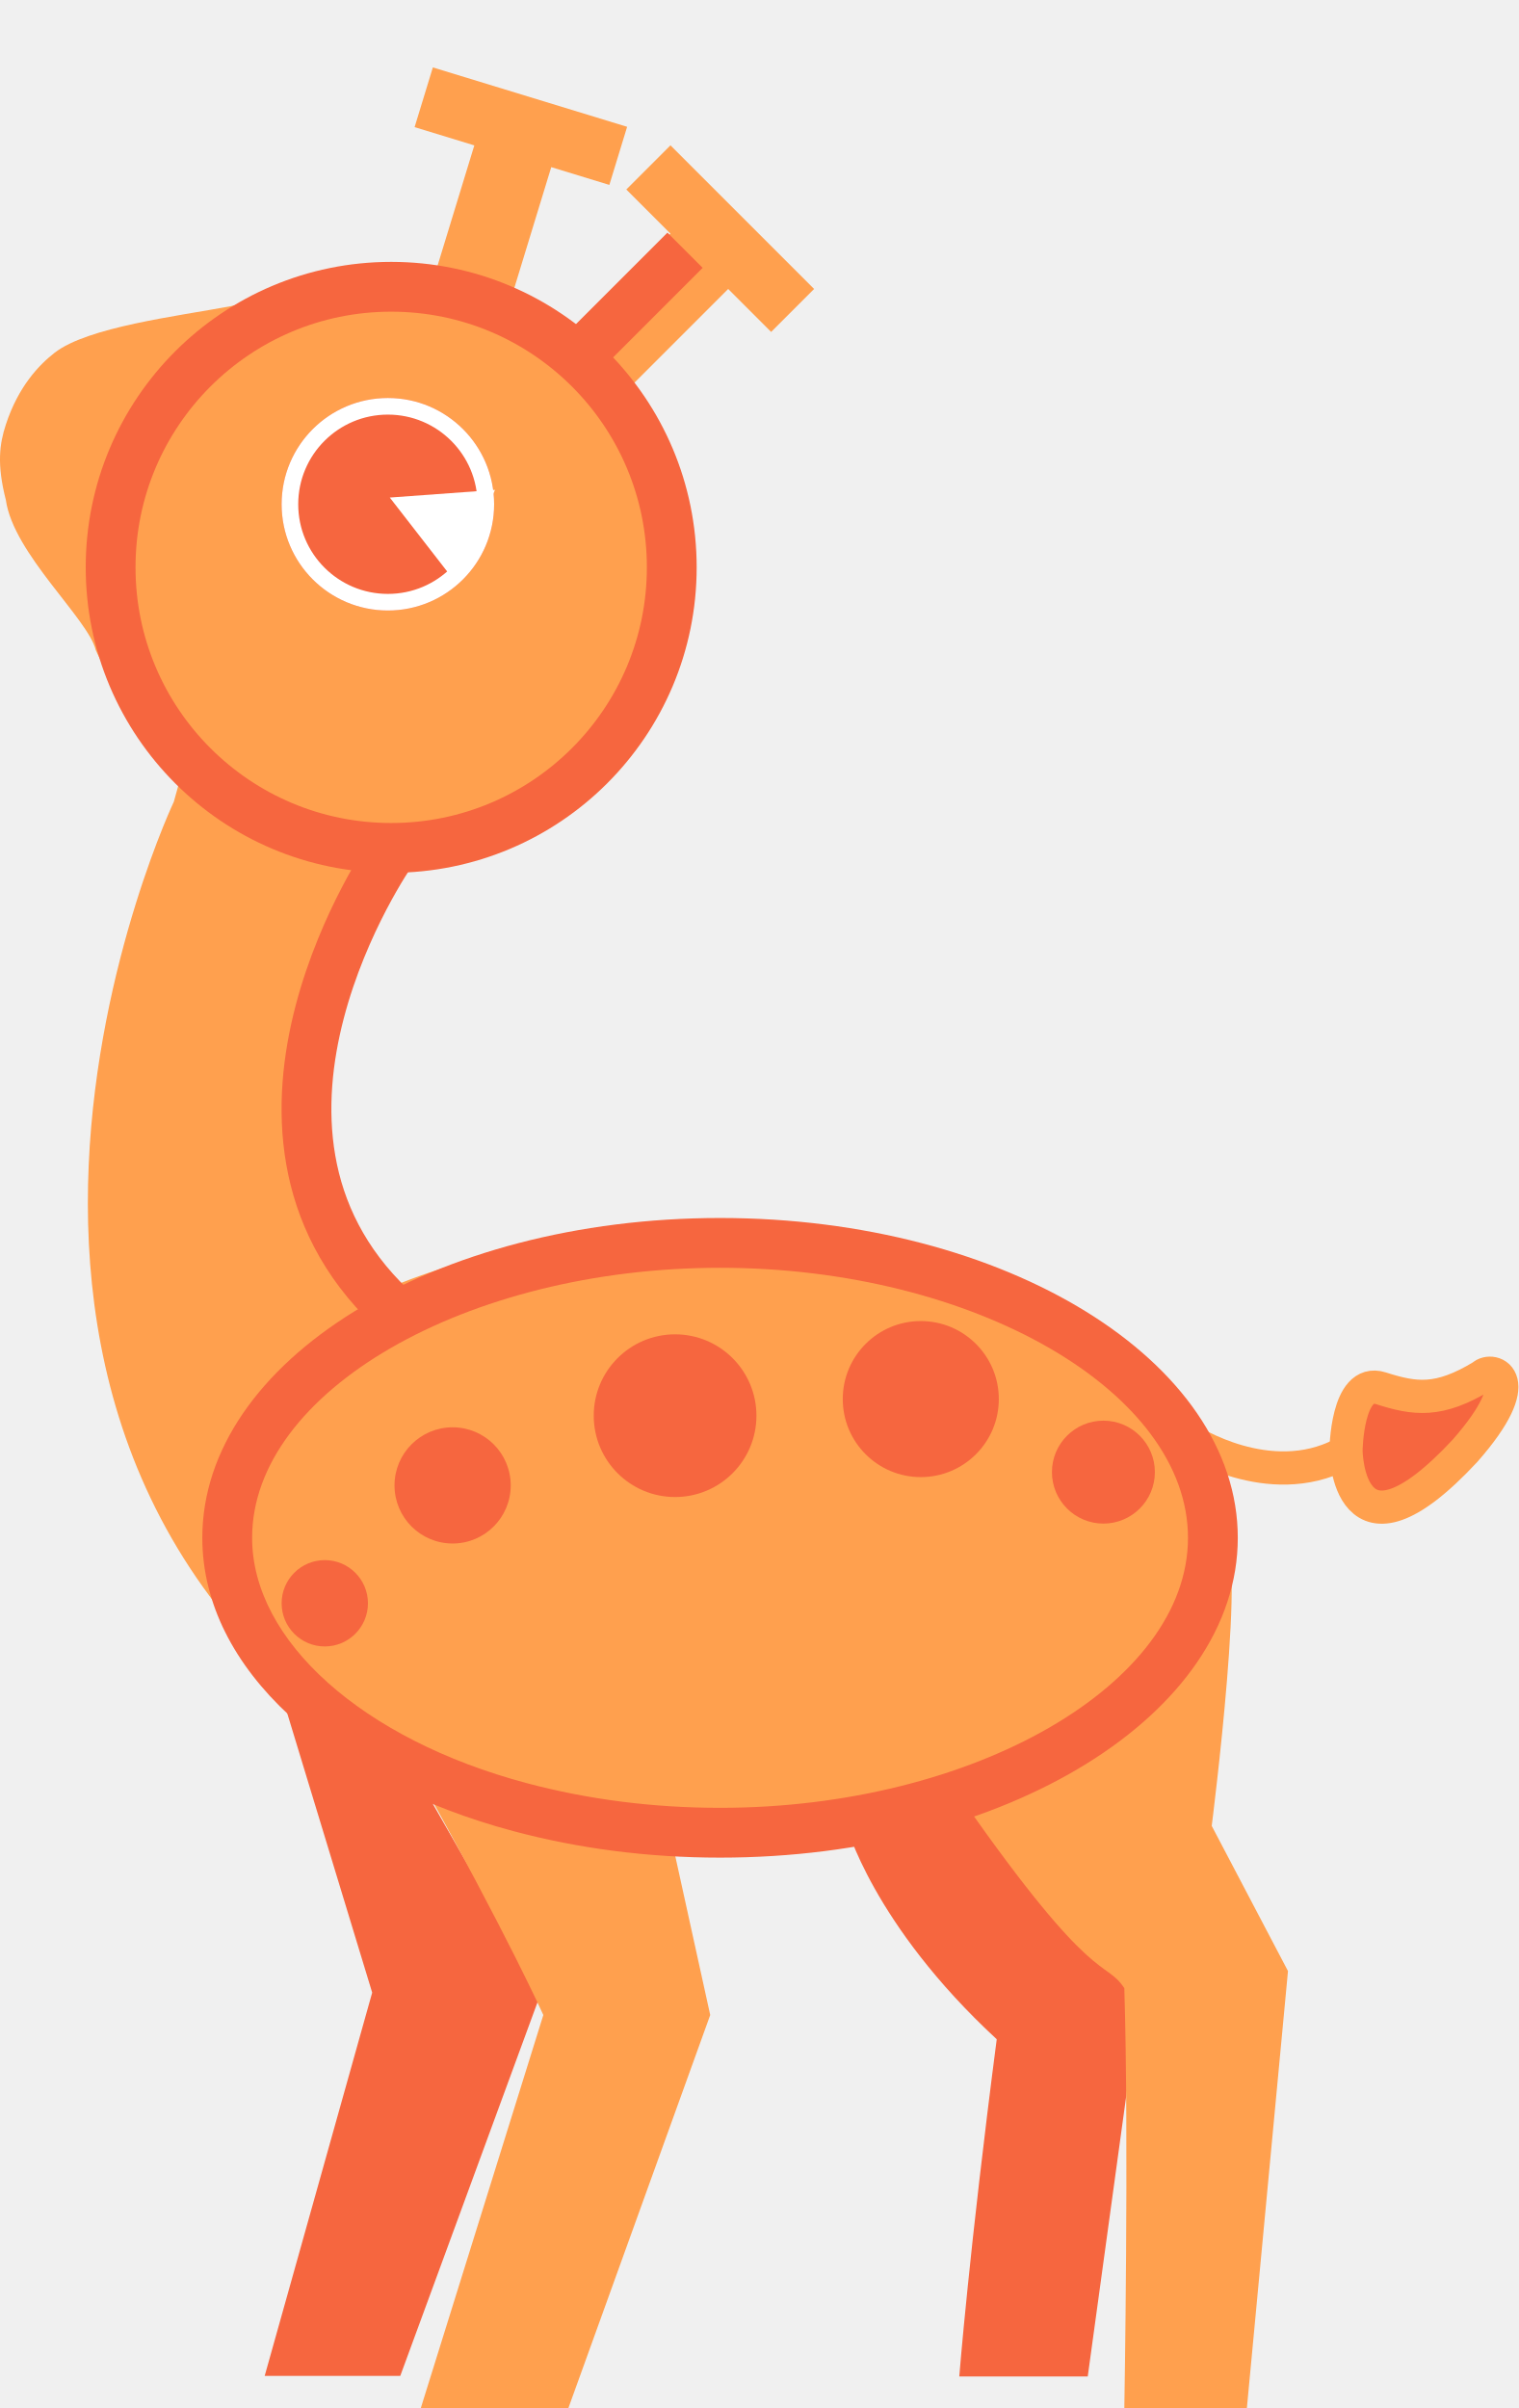
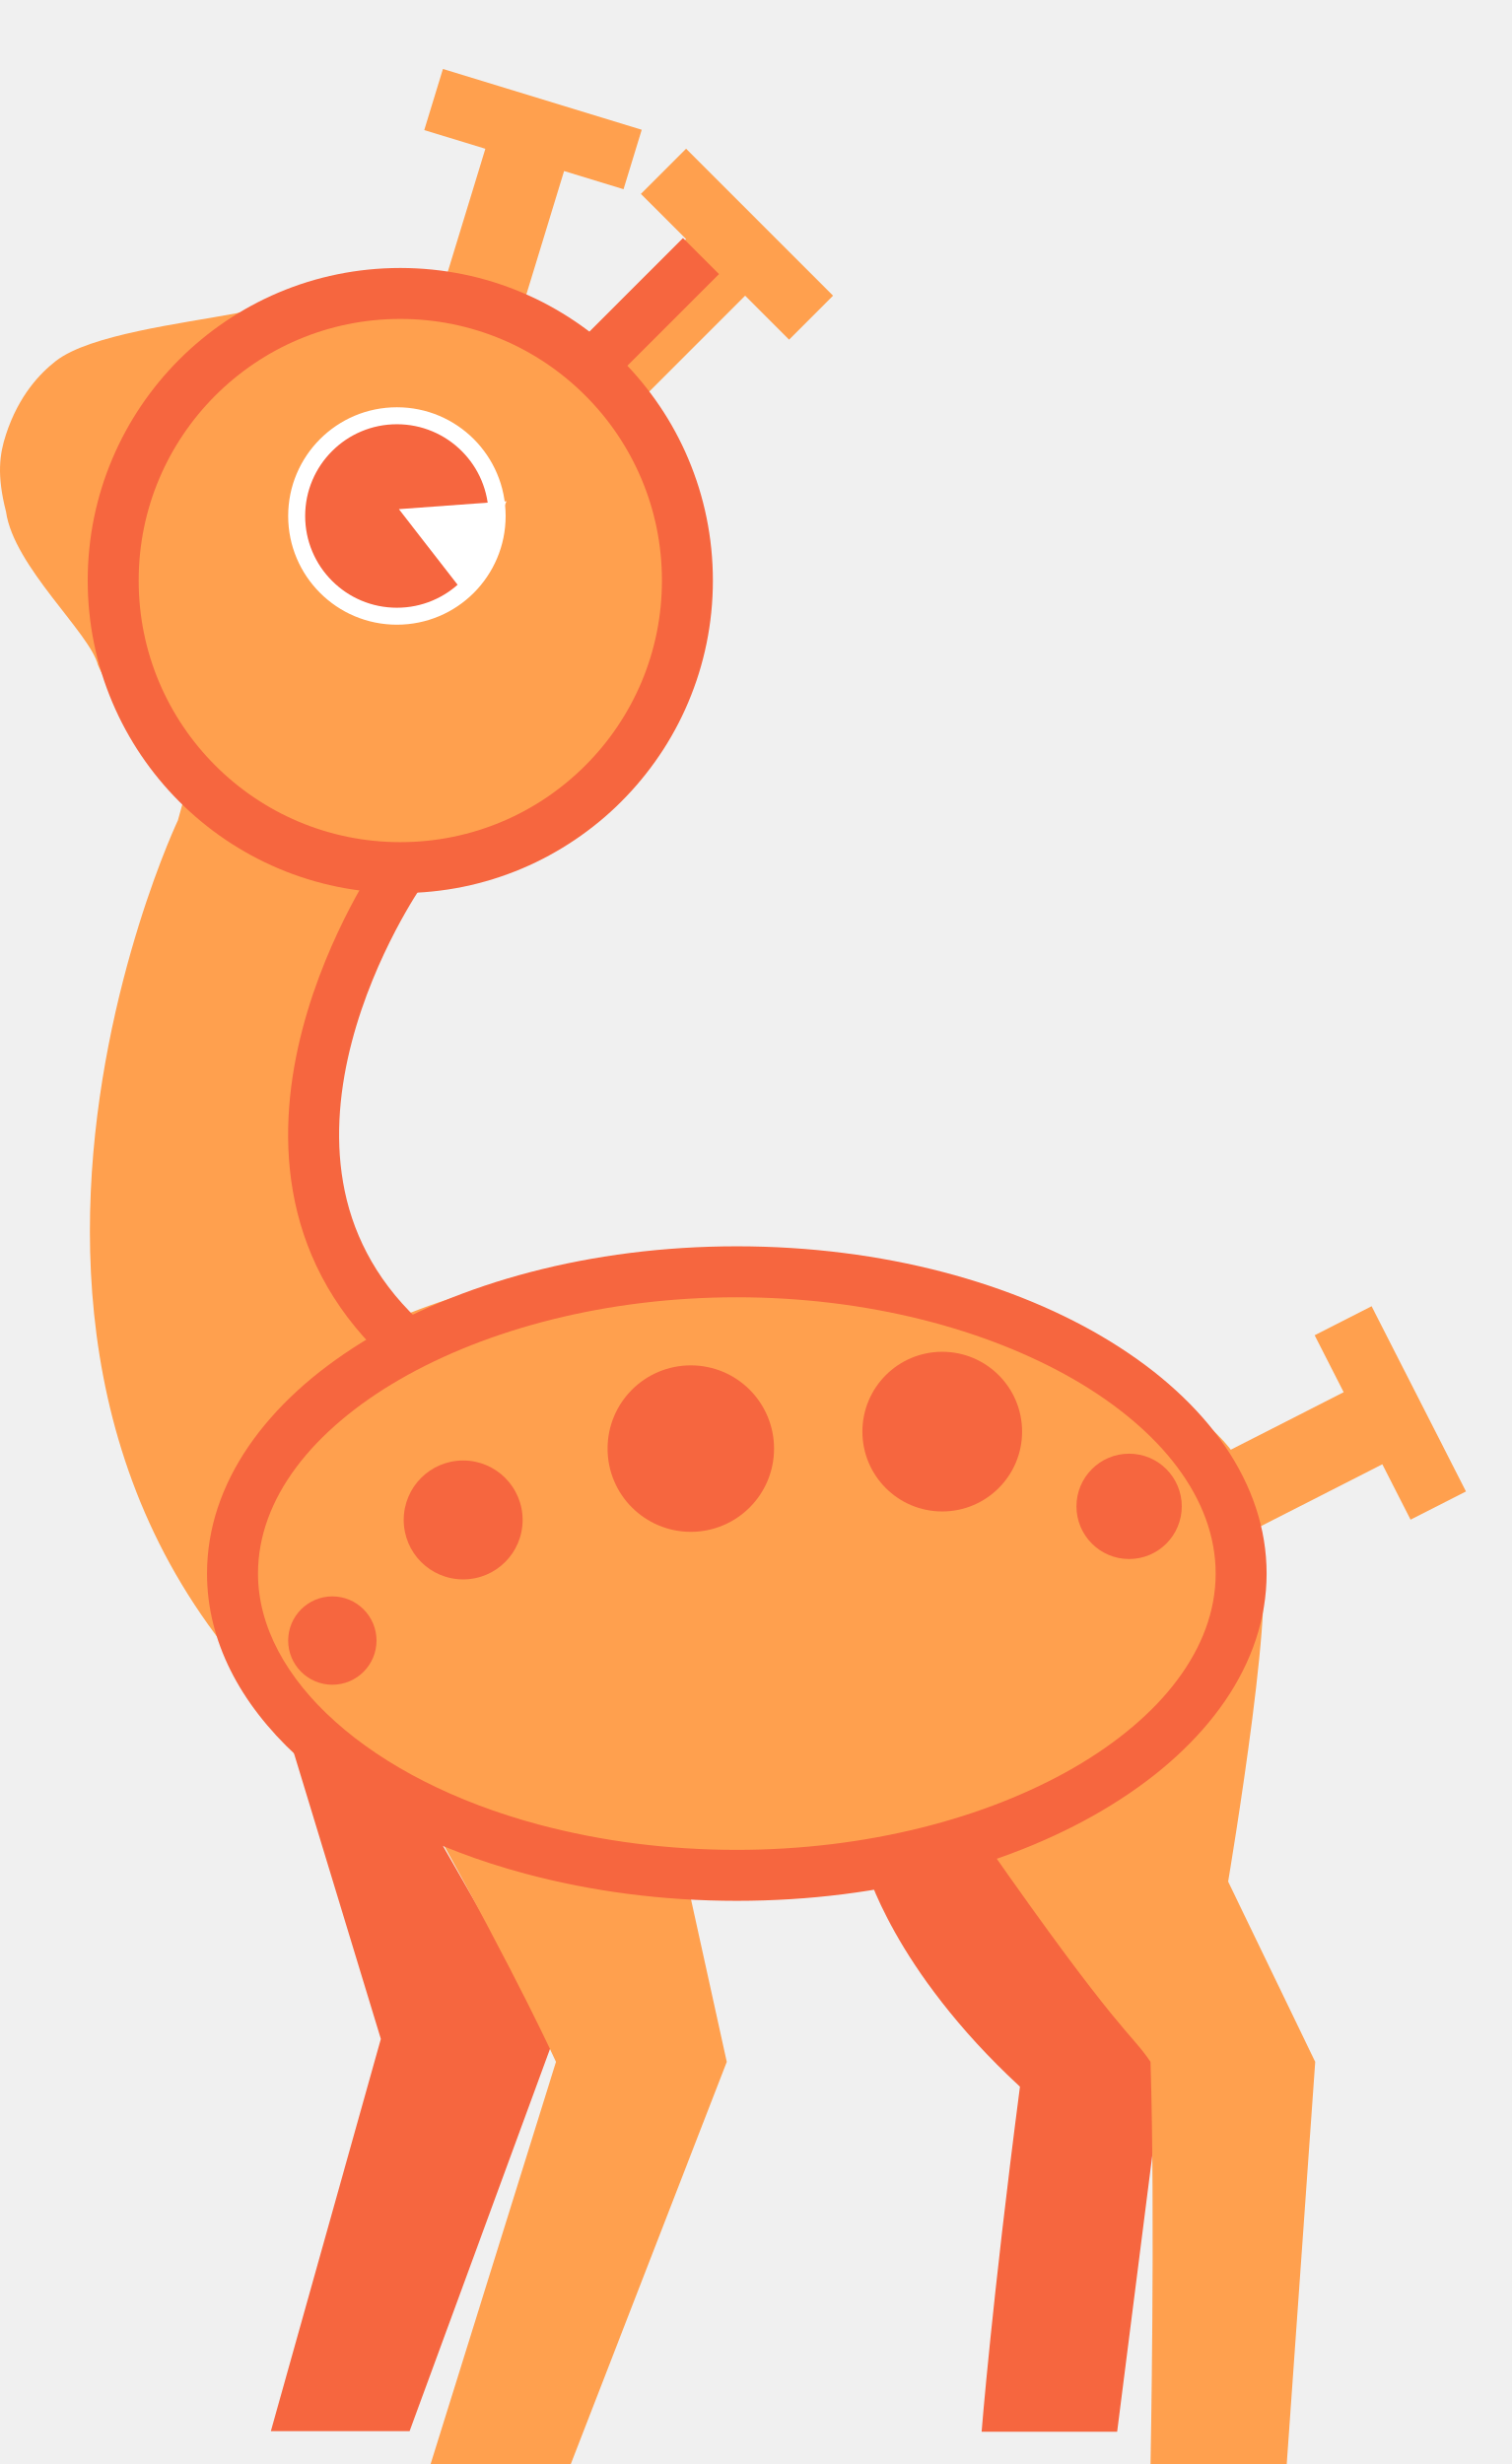
- <svg xmlns="http://www.w3.org/2000/svg" width="457.289" height="725.238" viewBox="0 0 457.289 725.238">
-   <g id="Grupo_21" data-name="Grupo 21" transform="translate(1966.816 744.872)">
-     <path id="Trazado_27" data-name="Trazado 27" d="M-1794.5-644.893l29.608-29.608-13.3-13.3,13.3-13.3,43.261,43.261-12.94,12.94-12.94-12.94-30.678,30.678Z" fill="#ffa04e" />
-     <path id="Trazado_23" data-name="Trazado 23" d="M-1881.649-233.275l26.924,88.533L-1887.1-29.307h40.834l42.4-115.435-42.4-73.927Z" fill="#f6663f" />
-     <path id="Trazado_24" data-name="Trazado 24" d="M-1712.047-195.493s7.941,30.151,45.418,64.8c-8.288,63.666-11.278,101.554-11.278,101.554h38.689l16.259-118.5-54.948-65.537Z" fill="#f6663f" />
-     <path id="Trazado_22" data-name="Trazado 22" d="M-1913.476-505.35c1.532-3.346-94.665,196.685,74.4,294.575,26.262,47.065,36.893,70.784,36.893,70.784l-36.893,118.357h44.45l42.708-118.357-11.675-53.074a563.734,563.734,0,0,0,87.547-11.839c39.972,57.276,42.84,47.869,48.845,56.82,1.412,45.585,0,126.45,0,126.45h36.911l12.379-131.6-22.967-43.72s11.236-88.074,3.016-86.157c-10.746-23.759,20.3-28.058-51.928-71.354-49.837-29.875-116.928-26.328-162.792-15.835-20.372,4.661-36.587,10.753-44.981,15.835-21.157-28.686-24.973-96.371,13.487-136.433,6.884-7.171,30.651-1.563,55.34-24.928,4.382-4.946,14.056-6.631,25.143-42.341,10.847-23.817-12.947-70.954-12.947-70.954s-5.606-5.931-11.406-11.492a69.477,69.477,0,0,0-8.978-7.654c-2.188-1.336-4.7-4-9.563-6.392-2.433-1.193-8.224-1.049-8.721-4.036-1.075-6.466-17.1-7.6-21.8-7.434-8.259.287-15.673-.854-24.309,0-13.152,1.3-21.851,9.009-34.987,11.47-16.233,3.041-43.114,6.278-53.079,14.038-4.618,3.6-10.887,10.07-14.666,21.61-1.917,5.848-2.763,11.9,0,22.739,2.288,16.176,24.719,35.7,27.067,45.158,6.5,15.295,28.018,32.181,27.371,31.811" transform="translate(-1 2)" fill="#ffa04e" />
-     <g id="Grupo_18" data-name="Grupo 18">
+ <svg xmlns="http://www.w3.org/2000/svg" width="444.826" height="725.238" viewBox="0 0 444.826 725.238">
+   <g id="Grupo_21" data-name="Grupo 21" transform="translate(1925 730)">
+     <path id="Trazado_29" data-name="Trazado 29" d="M-1794.5-644.893l29.608-29.608-13.3-13.3,13.3-13.3,43.261,43.261-12.94,12.94-12.94-12.94-30.678,30.678Z" transform="translate(-59.456 866.64) rotate(18)" fill="#ffa04e" />
+     <path id="Trazado_27" data-name="Trazado 27" d="M-1794.5-644.893l29.608-29.608-13.3-13.3,13.3-13.3,43.261,43.261-12.94,12.94-12.94-12.94-30.678,30.678Z" transform="translate(41.816 14.872)" fill="#ffa04e" />
+     <path id="Trazado_23" data-name="Trazado 23" d="M-1881.649-233.275l26.924,88.533L-1887.1-29.307h40.834l42.4-115.435-42.4-73.927Z" transform="translate(41.816 14.872)" fill="#f6663f" />
+     <path id="Trazado_24" data-name="Trazado 24" d="M-1712.047-195.493s7.941,30.151,45.418,64.8c-8.288,63.666-11.278,101.554-11.278,101.554h39.889l15.059-118.5-54.948-65.537Z" transform="translate(41.816 14.872)" fill="#f6663f" />
+     <path id="Trazado_22" data-name="Trazado 22" d="M-1913.476-505.35c1.532-3.346-94.665,196.685,74.4,294.575,26.262,47.065,36.893,70.784,36.893,70.784l-36.893,118.357h41.26l45.9-118.357-11.675-53.074a563.734,563.734,0,0,0,87.547-11.839c39.972,57.276,42.84,55.962,48.845,64.913,1.412,45.585,0,118.357,0,118.357h40.088l8.387-118.357-25.631-53.074s16.333-96.791,8.114-94.874c-10.746-23.759,18.681-23.228-53.546-66.524-49.837-29.875-116.928-26.328-162.792-15.835-20.372,4.661-36.587,10.753-44.981,15.835-21.157-28.686-24.973-96.371,13.487-136.433,6.884-7.171,30.651-1.563,55.34-24.928,4.382-4.946,14.056-6.631,25.143-42.341,10.847-23.817-12.947-70.954-12.947-70.954s-5.606-5.931-11.406-11.492a69.477,69.477,0,0,0-8.978-7.654c-2.188-1.336-4.7-4-9.563-6.392-2.433-1.193-8.224-1.049-8.721-4.036-1.075-6.466-17.1-7.6-21.8-7.434-8.259.287-15.673-.854-24.309,0-13.152,1.3-21.851,9.009-34.987,11.47-16.233,3.041-43.114,6.278-53.079,14.038-4.618,3.6-10.887,10.07-14.666,21.61-1.917,5.848-2.763,11.9,0,22.739,2.288,16.176,24.719,35.7,27.067,45.158,6.5,15.295,28.018,32.181,27.371,31.811" transform="translate(40.816 16.872)" fill="#ffa04e" />
+     <g id="Grupo_18" data-name="Grupo 18" transform="translate(41.816 14.872)">
      <circle id="Elipse_30" data-name="Elipse 30" cx="24.5" cy="24.5" r="24.5" transform="translate(-1788 -343)" fill="#f6663f" />
      <circle id="Elipse_31" data-name="Elipse 31" cx="23.5" cy="23.5" r="23.5" transform="translate(-1713 -347)" fill="#f6663f" />
      <circle id="Elipse_32" data-name="Elipse 32" cx="15.5" cy="15.5" r="15.5" transform="translate(-1650 -317)" fill="#f6663f" />
      <circle id="Elipse_33" data-name="Elipse 33" cx="17.5" cy="17.5" r="17.5" transform="translate(-1848 -315)" fill="#f6663f" />
      <circle id="Elipse_34" data-name="Elipse 34" cx="13" cy="13" r="13" transform="translate(-1882 -275)" fill="#f6663f" />
    </g>
-     <path id="Trazado_25" data-name="Trazado 25" d="M-1560.441-307.942s.323,38.228,35.855,0c19.39-22.069,7.979-25.266,5.231-22.508-13.184,8.011-20.317,6.972-30.6,3.689S-1560.441-307.942-1560.441-307.942Z" transform="translate(-1)" fill="#f6663f" stroke="#ffa04e" stroke-width="10" />
-     <path id="Trazado_26" data-name="Trazado 26" d="M-1608.637-311.121s23.975,15.616,45.929,4.211" fill="none" stroke="#ffa04e" stroke-width="10" />
-     <g id="Grupo_19" data-name="Grupo 19">
-       <g id="Elipse_35" data-name="Elipse 35" transform="translate(-1882 -625)" fill="#f6663f" stroke="#fff" stroke-width="5">
-         <circle cx="32" cy="32" r="32" stroke="none" />
-         <circle cx="32" cy="32" r="29.5" fill="none" />
+     <g id="Grupo_19" data-name="Grupo 19" transform="translate(41.816 14.872)">
+       <g id="Trazado_30" data-name="Trazado 30" transform="translate(-1882 -625)" fill="#f6663f">
+         <path d="M 32 61.5 C 28.016 61.5 24.153 60.72 20.518 59.183 C 17.006 57.697 13.85 55.57 11.14 52.86 C 8.43 50.15 6.303 46.994 4.817 43.482 C 3.28 39.847 2.5 35.984 2.5 32 C 2.5 28.016 3.28 24.153 4.817 20.518 C 6.303 17.006 8.43 13.85 11.14 11.14 C 13.85 8.43 17.006 6.303 20.518 4.817 C 24.153 3.28 28.016 2.5 32 2.5 C 35.984 2.5 39.847 3.28 43.482 4.817 C 46.994 6.303 50.15 8.43 52.86 11.14 C 55.57 13.85 57.697 17.006 59.183 20.518 C 60.72 24.153 61.5 28.016 61.5 32 C 61.5 35.984 60.72 39.847 59.183 43.482 C 57.697 46.994 55.57 50.15 52.86 52.86 C 50.15 55.57 46.994 57.697 43.482 59.183 C 39.847 60.72 35.984 61.5 32 61.5 Z" stroke="none" />
+         <path d="M 32 5 C 28.353 5 24.817 5.713 21.492 7.12 C 18.277 8.479 15.389 10.427 12.908 12.908 C 10.427 15.389 8.479 18.277 7.12 21.492 C 5.713 24.817 5 28.353 5 32 C 5 35.647 5.713 39.183 7.12 42.508 C 8.479 45.723 10.427 48.611 12.908 51.092 C 15.389 53.573 18.277 55.521 21.492 56.88 C 24.817 58.287 28.353 59 32 59 C 35.647 59 39.183 58.287 42.508 56.88 C 45.723 55.521 48.611 53.573 51.092 51.092 C 53.573 48.611 55.521 45.723 56.88 42.508 C 58.287 39.183 59 35.647 59 32 C 59 28.353 58.287 24.817 56.88 21.492 C 55.521 18.277 53.573 15.389 51.092 12.908 C 48.611 10.427 45.723 8.479 42.508 7.12 C 39.183 5.713 35.647 5 32 5 M 32 0 C 49.673 0 64 14.327 64 32 C 64 49.673 49.673 64 32 64 C 14.327 64 0 49.673 0 32 C 0 14.327 14.327 0 32 0 Z" stroke="none" fill="#fff" />
      </g>
      <path id="Polígono_3" data-name="Polígono 3" d="M15,0,30,28H0Z" transform="translate(-1855.519 -581.311) rotate(-66)" fill="#fff" />
    </g>
-     <path id="Trazado_28" data-name="Trazado 28" d="M-1794.5-644.893l29.608-29.608-13.3-13.3,13.3-13.3,43.261,43.261-12.94,12.94-12.94-12.94-30.678,30.678Z" transform="translate(51.002 -934.099) rotate(-28)" fill="#ffa04e" />
-     <g id="Grupo_17" data-name="Grupo 17" transform="translate(2 -3)">
+     <path id="Trazado_28" data-name="Trazado 28" d="M-1794.5-644.893l29.608-29.608-13.3-13.3,13.3-13.3,43.261,43.261-12.94,12.94-12.94-12.94-30.678,30.678Z" transform="translate(92.818 -919.227) rotate(-28)" fill="#ffa04e" />
+     <g id="Grupo_17" data-name="Grupo 17" transform="translate(43.816 11.872)">
      <g id="Elipse_21" data-name="Elipse 21" transform="translate(-1943 -663)" fill="none" stroke="#f6663f" stroke-width="15">
        <circle cx="92" cy="92" r="92" stroke="none" />
        <circle cx="92" cy="92" r="84.5" fill="none" />
      </g>
      <g id="Trazado_19" data-name="Trazado 19" transform="translate(-1907.885 -375.04)" fill="none">
        <path d="M155.927,0c86.116,0,155.927,43.125,155.927,96.323s-69.811,96.323-155.927,96.323a241.153,241.153,0,0,1-62.2-7.968C38.747,170,0,135.955,0,96.323,0,43.125,69.811,0,155.927,0Z" stroke="none" />
        <path d="M 155.927 15 C 79.537 15 15 52.241 15 96.323 C 15 127.311 48.195 156.994 97.602 170.186 C 116.139 175.136 135.762 177.646 155.927 177.646 C 232.318 177.646 296.855 140.404 296.855 96.323 C 296.855 52.241 232.318 15 155.927 15 M 155.927 -1.52587890625e-05 C 242.044 -1.52587890625e-05 311.855 43.125 311.855 96.323 C 311.855 149.52 242.044 192.646 155.927 192.646 C 133.968 192.646 113.068 189.841 93.732 184.678 C 38.747 169.997 0 135.955 0 96.323 C 0 43.125 69.811 -1.52587890625e-05 155.927 -1.52587890625e-05 Z" stroke="none" fill="#f6663f" />
      </g>
      <path id="Trazado_20" data-name="Trazado 20" d="M-1851-479s-57.414,82.416,0,137.128" transform="translate(0 -6.133)" fill="none" stroke="#f6663f" stroke-width="15" />
      <line id="Línea_12" data-name="Línea 12" y1="32" x2="32" transform="translate(-1794.5 -666.5)" fill="none" stroke="#f6663f" stroke-width="15" />
    </g>
  </g>
</svg>
